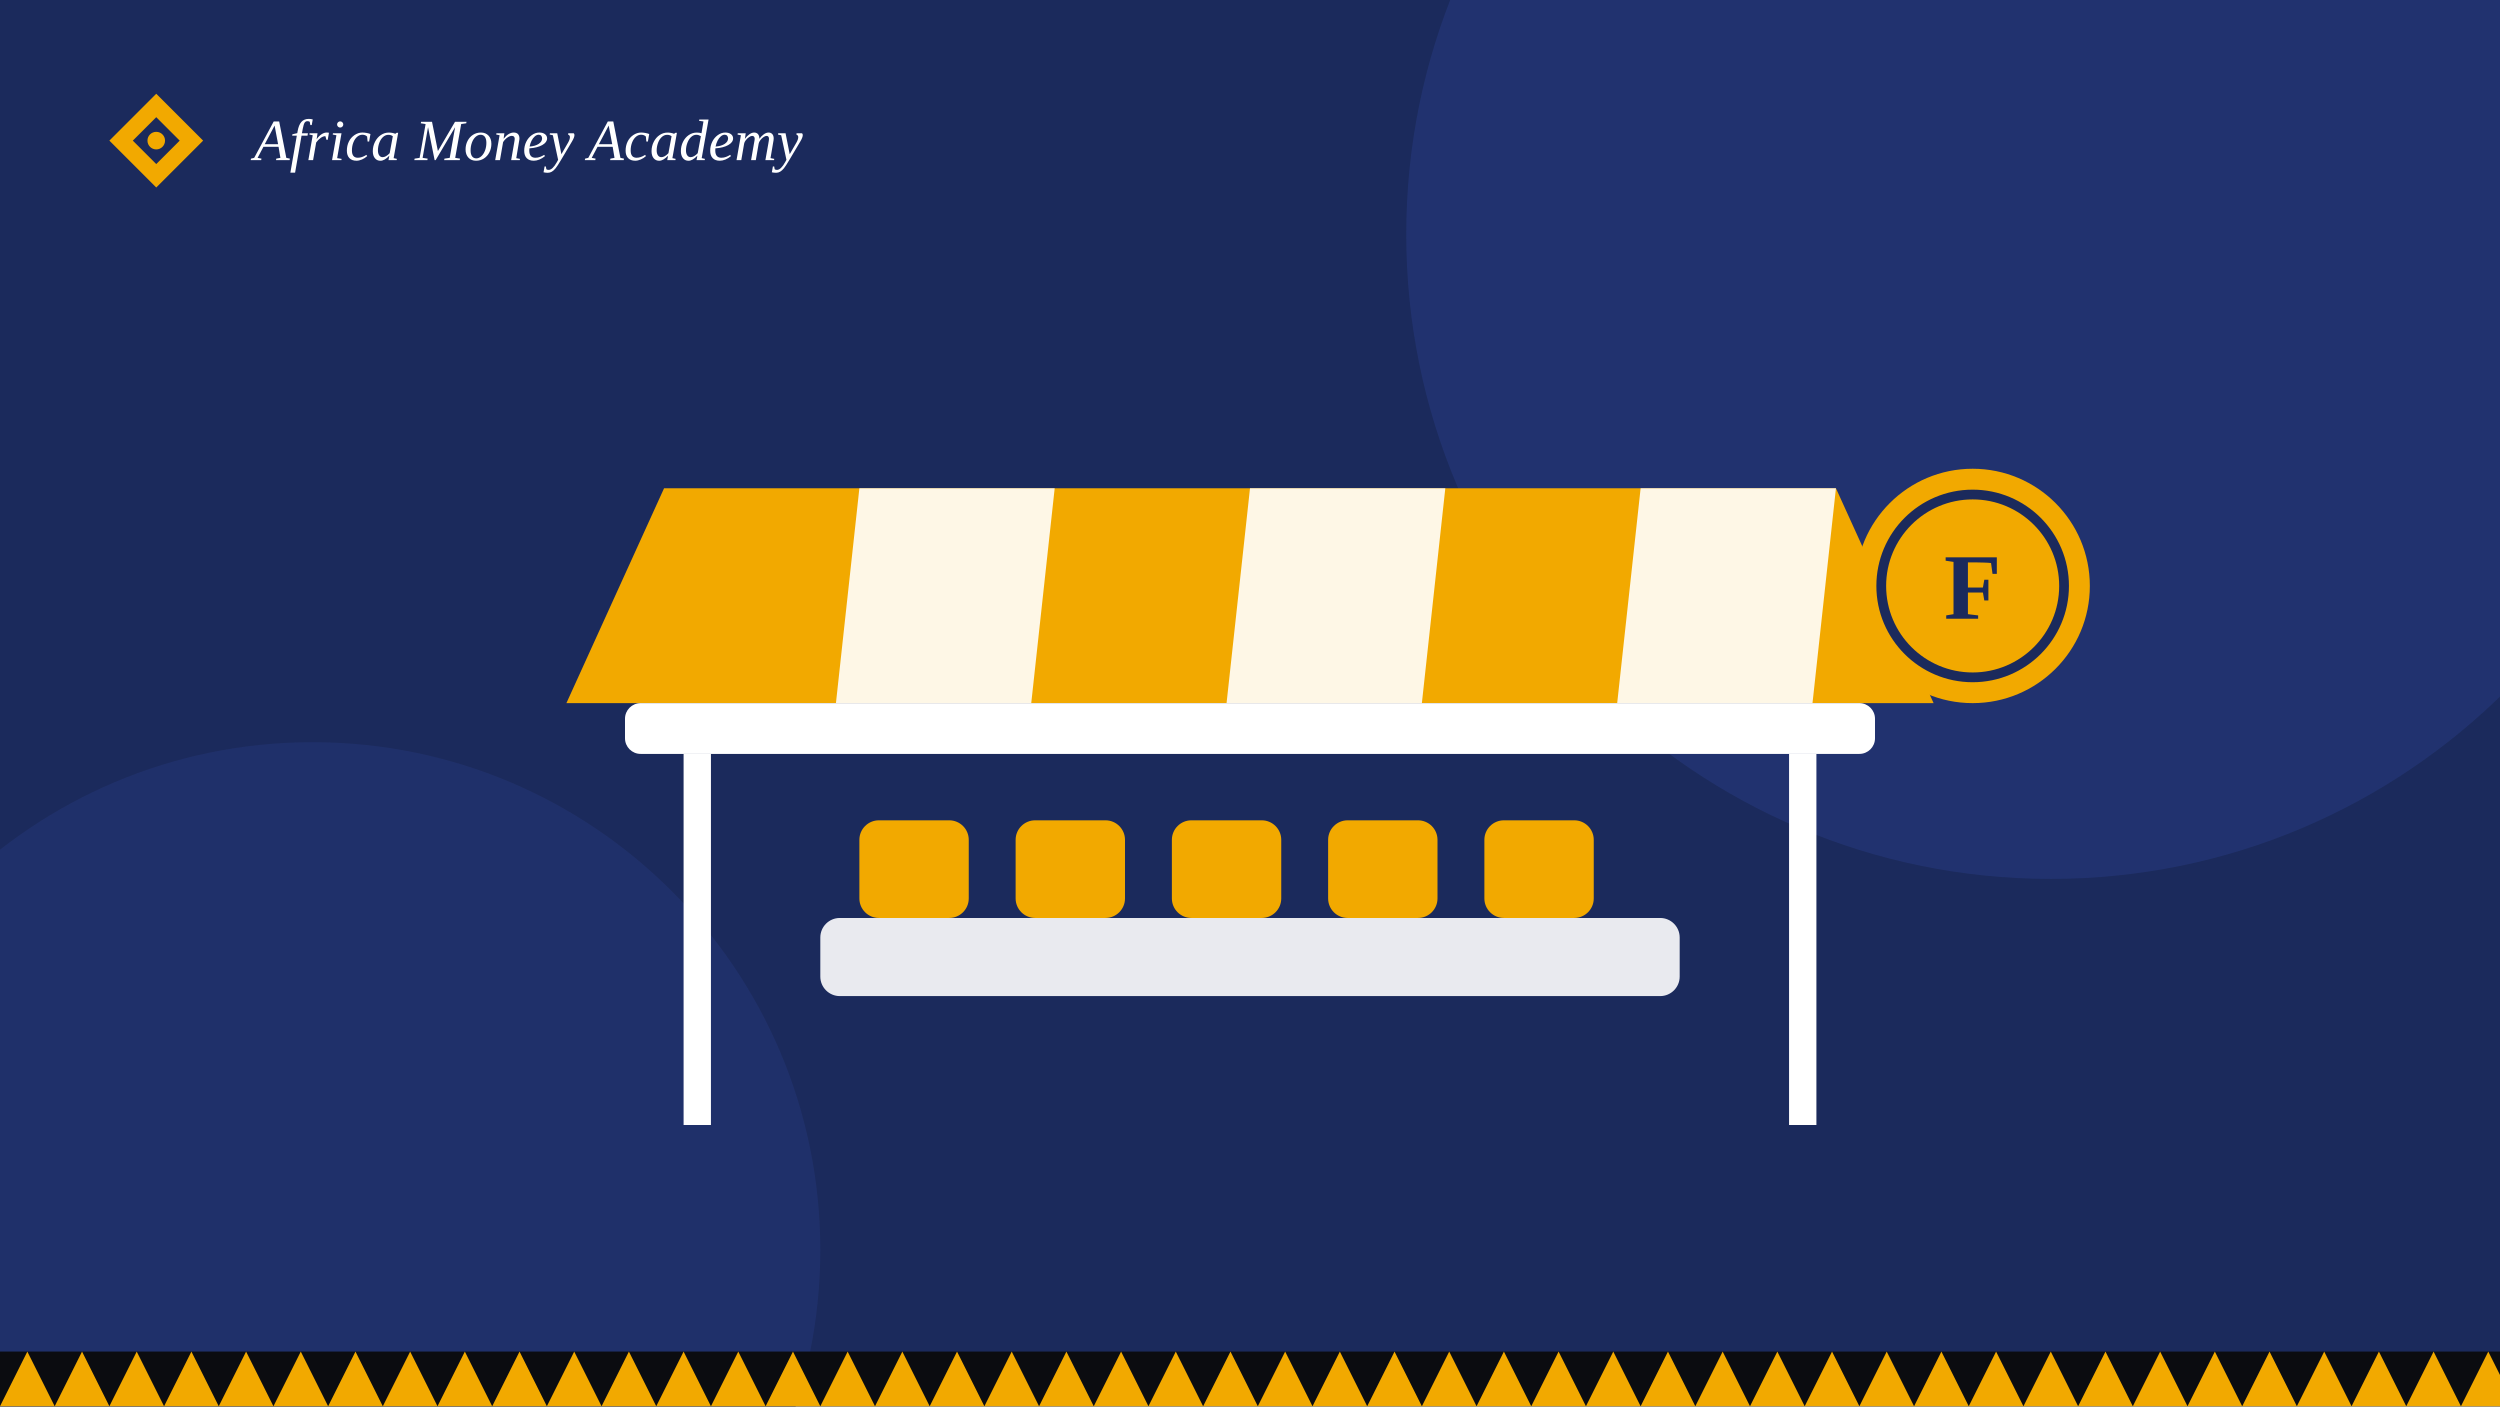
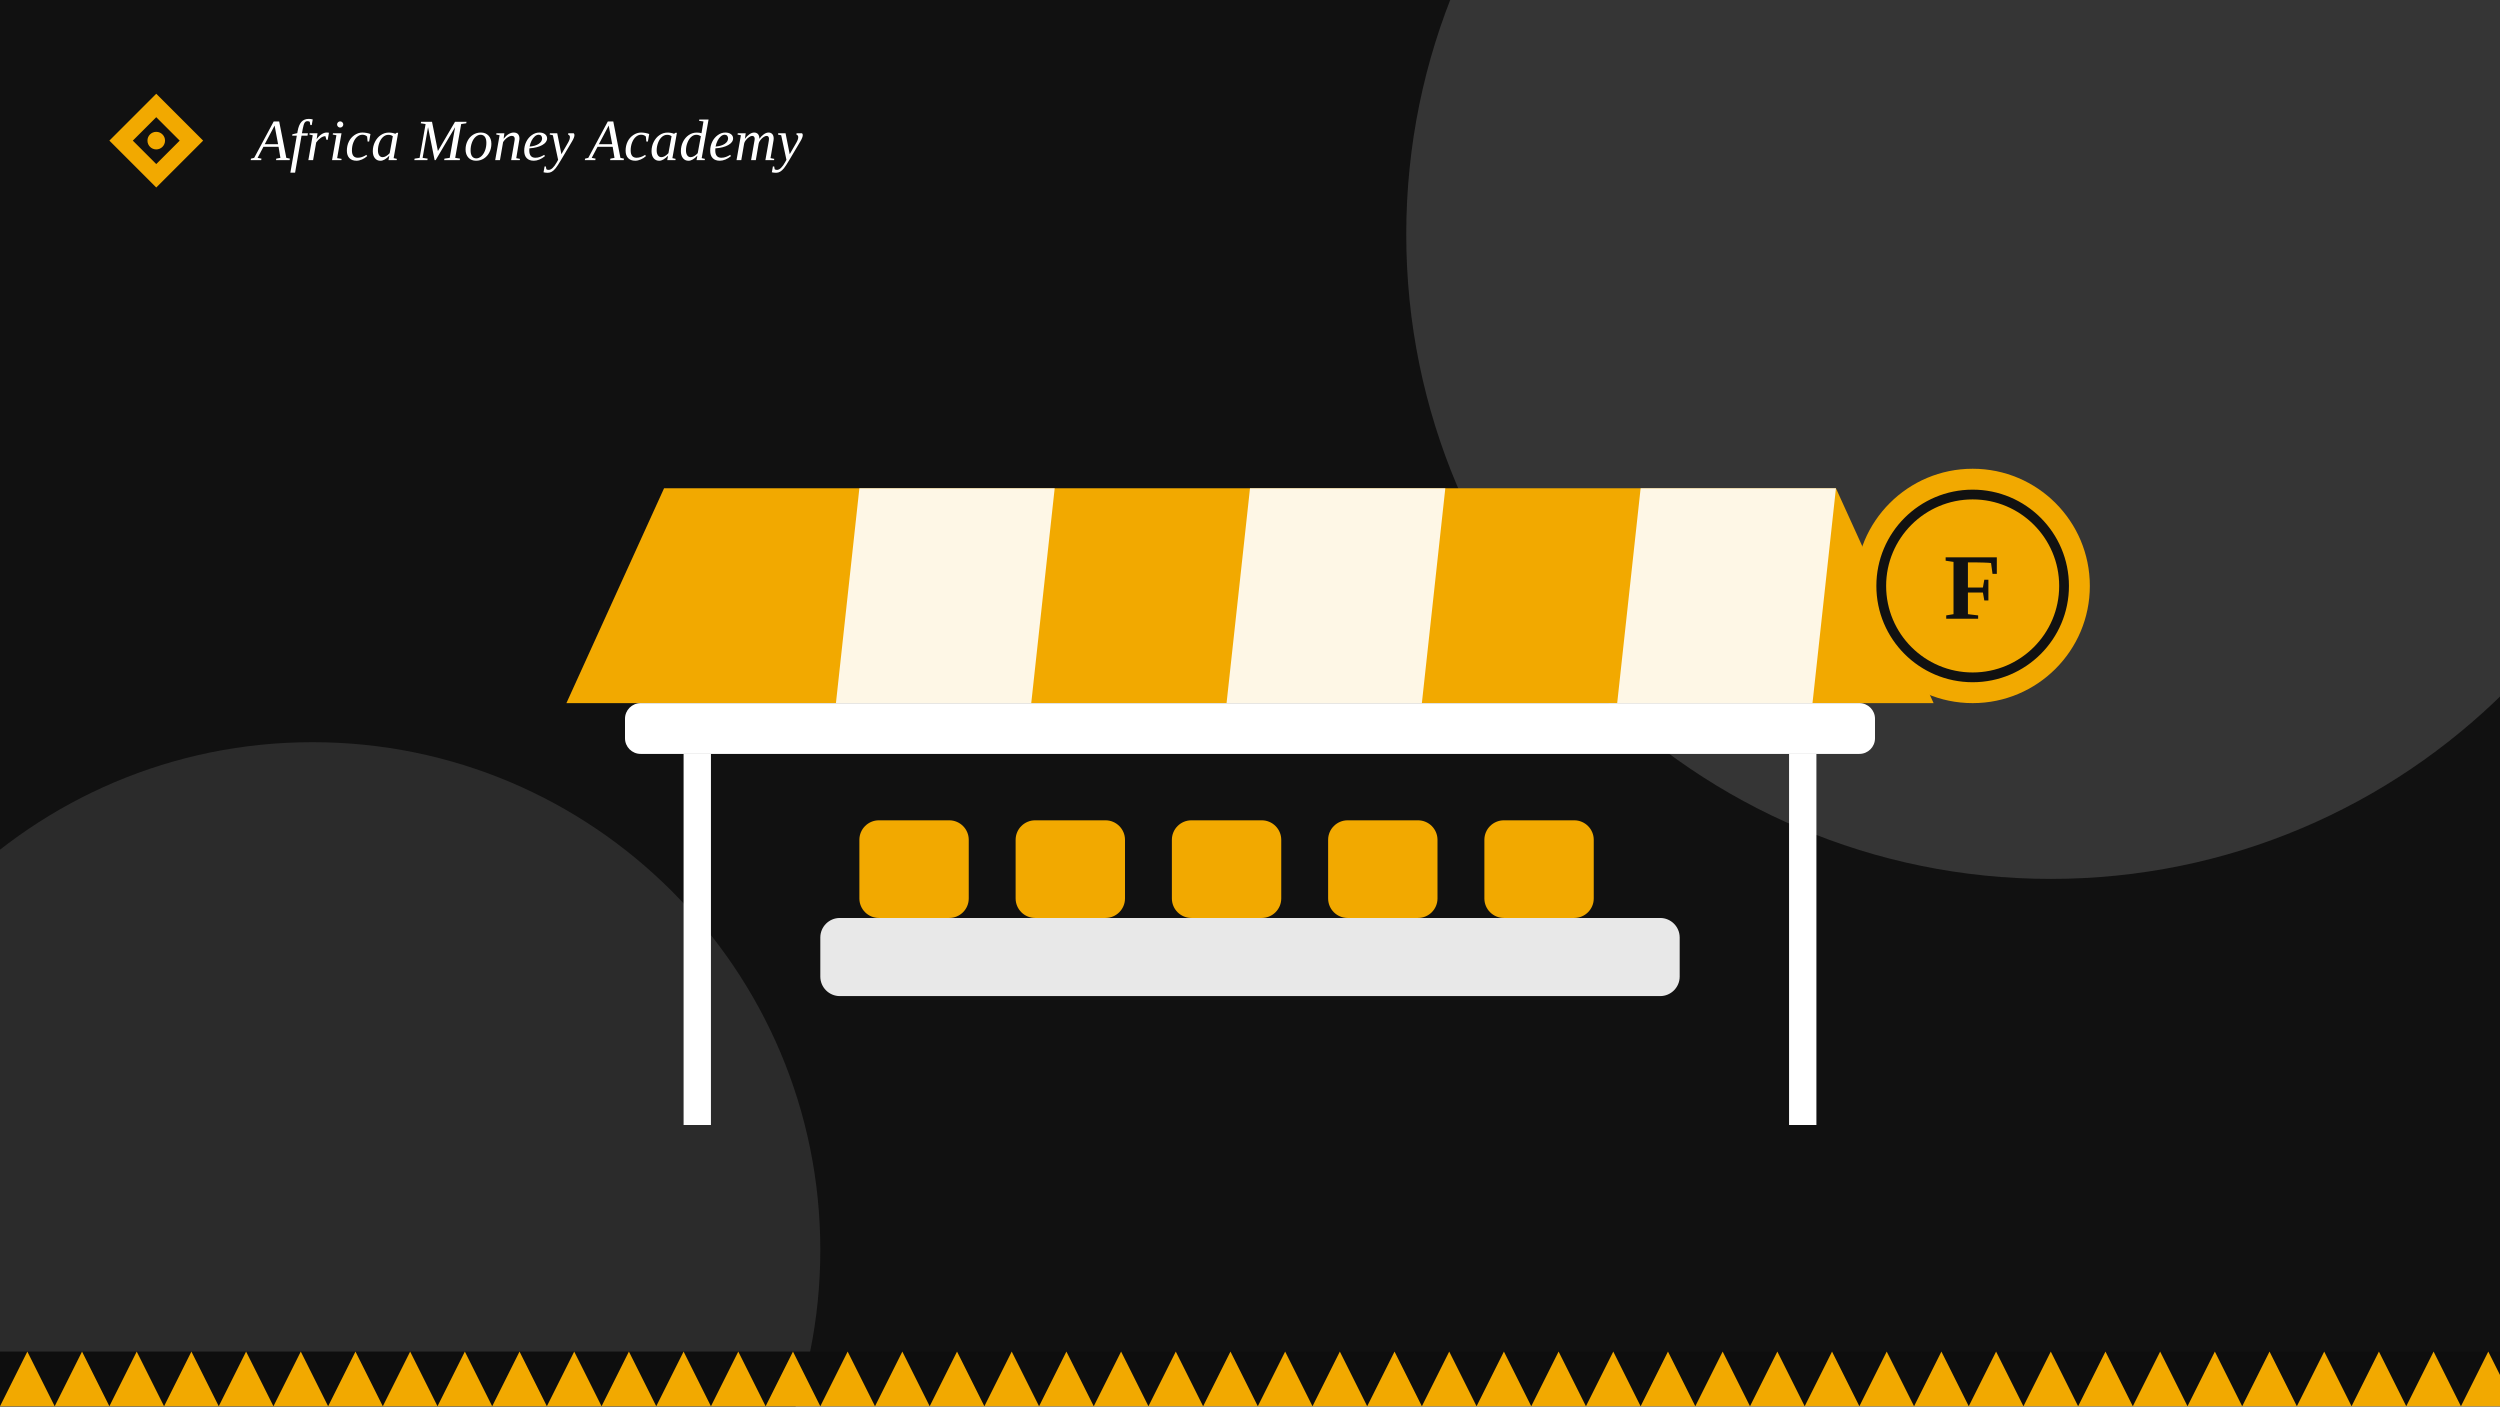
<svg xmlns="http://www.w3.org/2000/svg" viewBox="0 0 1280 720" role="img" aria-hidden="true">
-   <rect width="1280" height="720" fill="#1b2a5c" />
-   <circle cx="1050" cy="120" r="330" fill="#26397f" opacity=".55" />
-   <circle cx="160" cy="640" r="260" fill="#26397f" opacity=".4" />
+   <rect width="1280" height="720" fill="#111111" />
+   <circle cx="1050" cy="120" r="330" fill="#525252" opacity=".55" />
+   <circle cx="160" cy="640" r="260" fill="#525252" opacity=".4" />
  <path d="M340 250h600l50 110H290Z" fill="#f2a900" />
  <path d="M340 250h100l-12 110h-100Z" fill="#fff" opacity="0.0" />
  <path d="M440 250h100l-12 110h-100Z" fill="#fff" opacity="0.9" />
  <path d="M540 250h100l-12 110h-100Z" fill="#fff" opacity="0.0" />
  <path d="M640 250h100l-12 110h-100Z" fill="#fff" opacity="0.9" />
  <path d="M740 250h100l-12 110h-100Z" fill="#fff" opacity="0.0" />
  <path d="M840 250h100l-12 110h-100Z" fill="#fff" opacity="0.9" />
  <rect x="320" y="360" width="640" height="26" rx="8" fill="#fff" />
  <rect x="350" y="386" width="14" height="190" fill="#fff" />
  <rect x="916" y="386" width="14" height="190" fill="#fff" />
  <rect x="420" y="470" width="440" height="40" rx="10" fill="#fff" opacity=".9" />
  <rect x="440" y="420" width="56" height="50" rx="10" fill="#f2a900" />
  <rect x="520" y="420" width="56" height="50" rx="10" fill="#f2a900" />
  <rect x="600" y="420" width="56" height="50" rx="10" fill="#f2a900" />
  <rect x="680" y="420" width="56" height="50" rx="10" fill="#f2a900" />
  <rect x="760" y="420" width="56" height="50" rx="10" fill="#f2a900" />
  <circle cx="1010" cy="300" r="60" fill="#f2a900" />
-   <circle cx="1010" cy="300" r="46.8" fill="none" stroke="#1b2a5c" stroke-width="5" />
-   <text x="1010" y="316.8" text-anchor="middle" font-family="Georgia,'Times New Roman',serif" font-size="48.0" font-weight="700" fill="#1b2a5c">F</text>
-   <rect x="0" y="692" width="1280" height="28" fill="#0b0c10" />
+   <circle cx="1010" cy="300" r="46.8" fill="none" stroke="#111111" stroke-width="5" />
+   <text x="1010" y="316.8" text-anchor="middle" font-family="Georgia,'Times New Roman',serif" font-size="48.0" font-weight="700" fill="#111111">F</text>
+   <rect x="0" y="692" width="1280" height="28" fill="#0e0e0e" />
  <path d="M0 720 l14.0 -28 l14.0 28Z" fill="#f2a900" />
  <path d="M28 720 l14.0 -28 l14.0 28Z" fill="#f2a900" />
  <path d="M56 720 l14.0 -28 l14.0 28Z" fill="#f2a900" />
  <path d="M84 720 l14.0 -28 l14.0 28Z" fill="#f2a900" />
  <path d="M112 720 l14.0 -28 l14.0 28Z" fill="#f2a900" />
  <path d="M140 720 l14.0 -28 l14.0 28Z" fill="#f2a900" />
  <path d="M168 720 l14.0 -28 l14.0 28Z" fill="#f2a900" />
  <path d="M196 720 l14.0 -28 l14.0 28Z" fill="#f2a900" />
  <path d="M224 720 l14.0 -28 l14.0 28Z" fill="#f2a900" />
  <path d="M252 720 l14.0 -28 l14.0 28Z" fill="#f2a900" />
  <path d="M280 720 l14.0 -28 l14.0 28Z" fill="#f2a900" />
  <path d="M308 720 l14.0 -28 l14.0 28Z" fill="#f2a900" />
  <path d="M336 720 l14.0 -28 l14.0 28Z" fill="#f2a900" />
  <path d="M364 720 l14.0 -28 l14.0 28Z" fill="#f2a900" />
  <path d="M392 720 l14.0 -28 l14.0 28Z" fill="#f2a900" />
  <path d="M420 720 l14.0 -28 l14.0 28Z" fill="#f2a900" />
  <path d="M448 720 l14.0 -28 l14.0 28Z" fill="#f2a900" />
  <path d="M476 720 l14.0 -28 l14.0 28Z" fill="#f2a900" />
  <path d="M504 720 l14.0 -28 l14.0 28Z" fill="#f2a900" />
  <path d="M532 720 l14.0 -28 l14.0 28Z" fill="#f2a900" />
  <path d="M560 720 l14.0 -28 l14.0 28Z" fill="#f2a900" />
  <path d="M588 720 l14.0 -28 l14.0 28Z" fill="#f2a900" />
  <path d="M616 720 l14.0 -28 l14.0 28Z" fill="#f2a900" />
  <path d="M644 720 l14.0 -28 l14.0 28Z" fill="#f2a900" />
  <path d="M672 720 l14.0 -28 l14.0 28Z" fill="#f2a900" />
  <path d="M700 720 l14.0 -28 l14.0 28Z" fill="#f2a900" />
  <path d="M728 720 l14.0 -28 l14.0 28Z" fill="#f2a900" />
  <path d="M756 720 l14.0 -28 l14.0 28Z" fill="#f2a900" />
  <path d="M784 720 l14.0 -28 l14.0 28Z" fill="#f2a900" />
  <path d="M812 720 l14.0 -28 l14.0 28Z" fill="#f2a900" />
  <path d="M840 720 l14.0 -28 l14.0 28Z" fill="#f2a900" />
  <path d="M868 720 l14.0 -28 l14.0 28Z" fill="#f2a900" />
  <path d="M896 720 l14.0 -28 l14.0 28Z" fill="#f2a900" />
  <path d="M924 720 l14.0 -28 l14.0 28Z" fill="#f2a900" />
  <path d="M952 720 l14.0 -28 l14.0 28Z" fill="#f2a900" />
  <path d="M980 720 l14.0 -28 l14.0 28Z" fill="#f2a900" />
  <path d="M1008 720 l14.0 -28 l14.0 28Z" fill="#f2a900" />
  <path d="M1036 720 l14.0 -28 l14.0 28Z" fill="#f2a900" />
  <path d="M1064 720 l14.0 -28 l14.0 28Z" fill="#f2a900" />
  <path d="M1092 720 l14.0 -28 l14.0 28Z" fill="#f2a900" />
  <path d="M1120 720 l14.0 -28 l14.0 28Z" fill="#f2a900" />
  <path d="M1148 720 l14.0 -28 l14.0 28Z" fill="#f2a900" />
  <path d="M1176 720 l14.0 -28 l14.0 28Z" fill="#f2a900" />
  <path d="M1204 720 l14.0 -28 l14.0 28Z" fill="#f2a900" />
  <path d="M1232 720 l14.0 -28 l14.0 28Z" fill="#f2a900" />
  <path d="M1260 720 l14.0 -28 l14.0 28Z" fill="#f2a900" />
  <path d="M1288 720 l14.0 -28 l14.0 28Z" fill="#f2a900" />
  <g transform="translate(48 40) scale(1)">
-     <rect width="64" height="64" rx="16" fill="#1b2a5c" />
+     <rect width="64" height="64" rx="16" fill="#111111" />
    <path d="M32 8 56 32 32 56 8 32Z" fill="#f2a900" />
-     <path d="M32 20 44 32 32 44 20 32Z" fill="#1b2a5c" />
+     <path d="M32 20 44 32 32 44 20 32Z" fill="#111111" />
    <circle cx="32" cy="32" r="4.5" fill="#f2a900" />
  </g>
  <text x="130" y="82" font-family="Georgia,'Times New Roman',serif" font-size="30" font-style="italic" fill="#fff">Africa Money Academy</text>
</svg>
